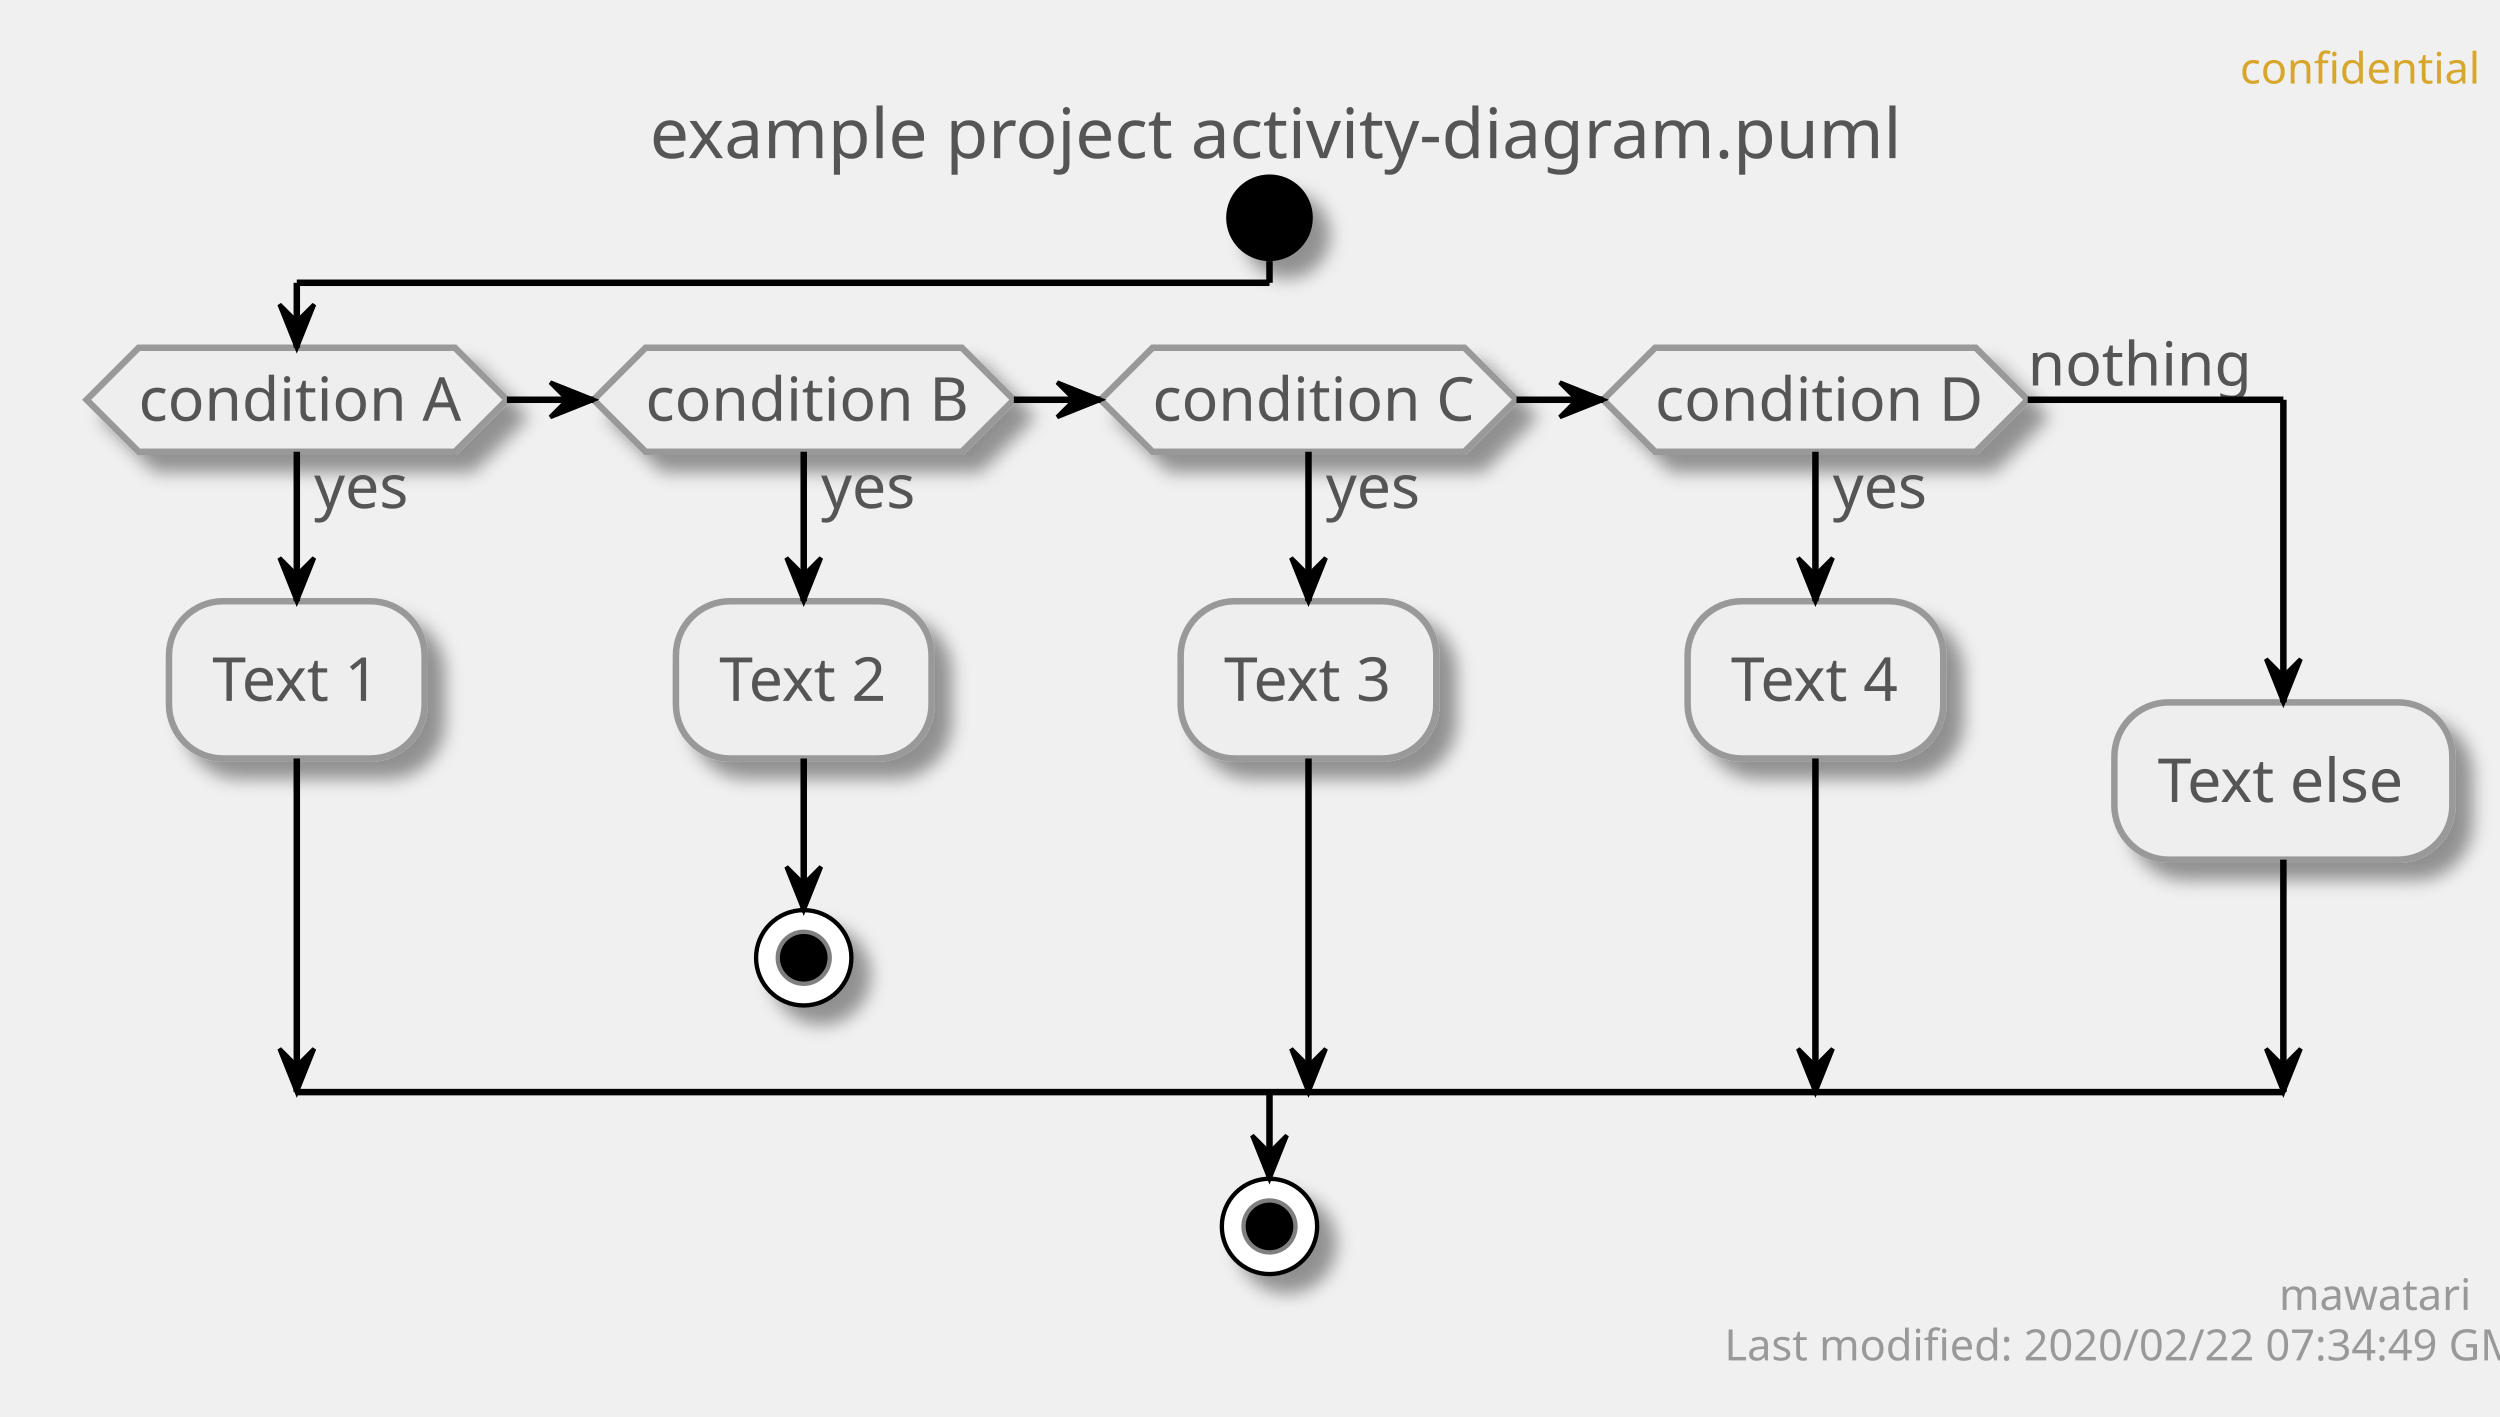
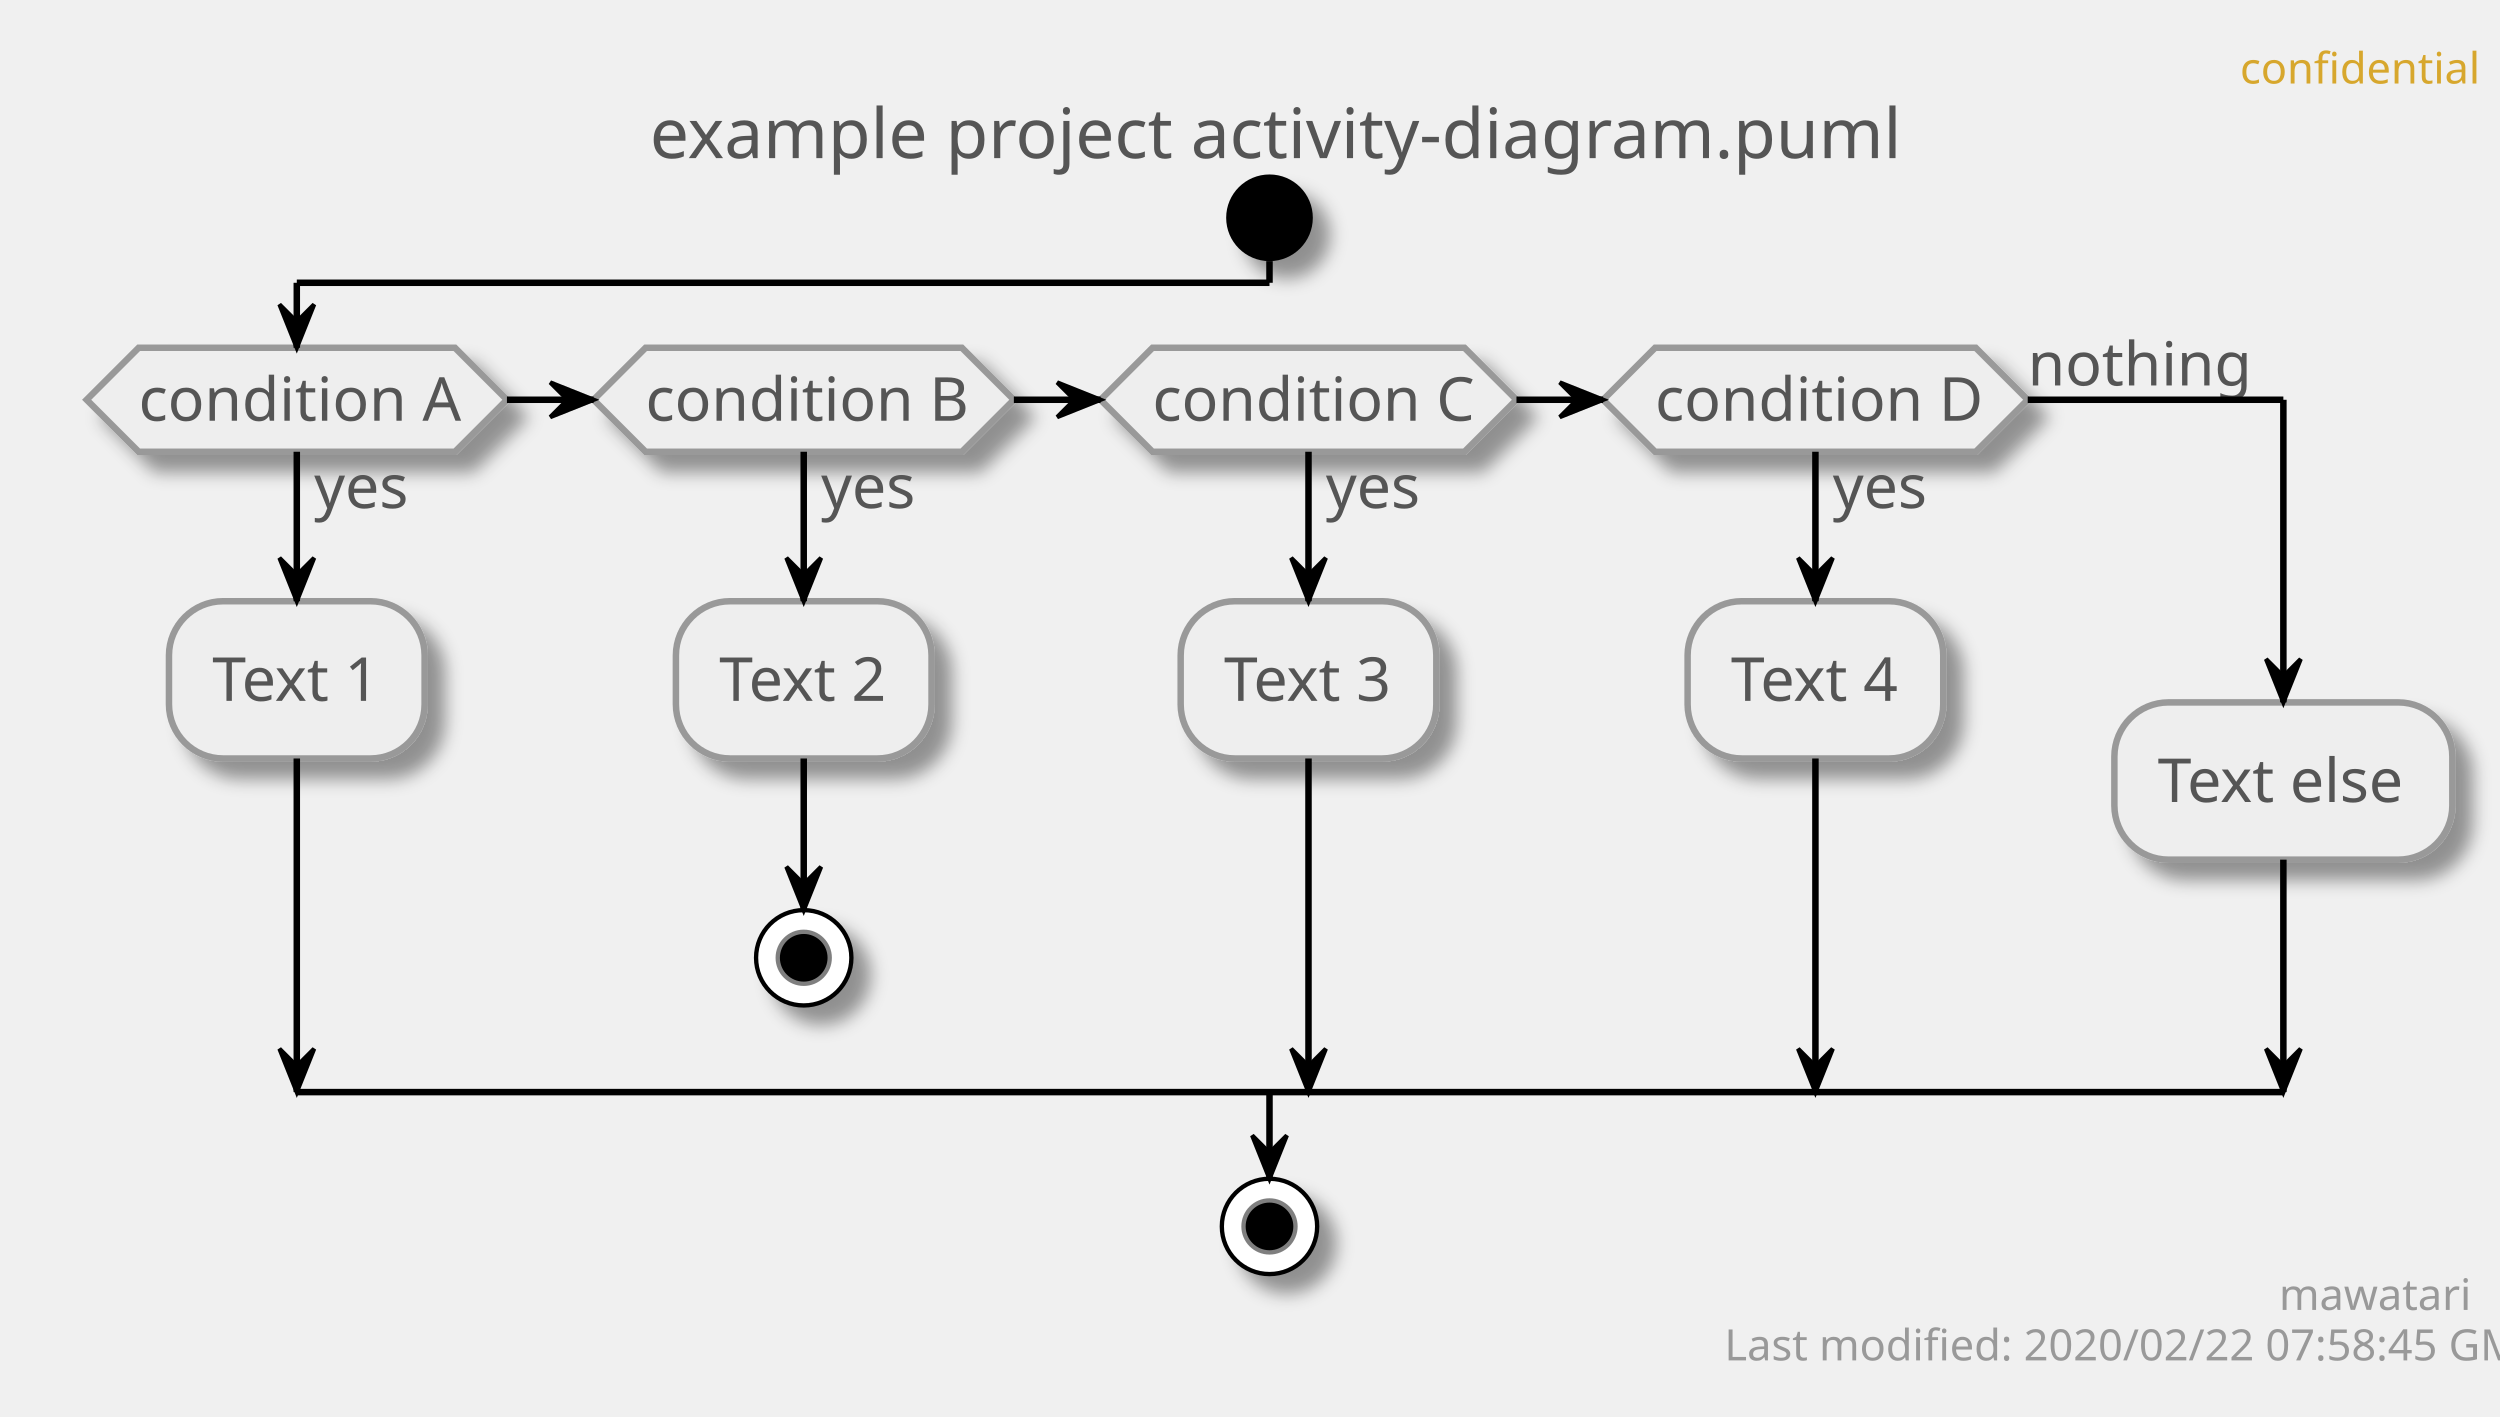
<svg xmlns="http://www.w3.org/2000/svg" contentScriptType="application/ecmascript" contentStyleType="text/css" height="327px" preserveAspectRatio="none" style="width:577px;height:327px;" version="1.1" viewBox="0 0 577 327" width="577px" zoomAndPan="magnify">
  <defs>
-     <filter height="300%" id="f158kjizs9tkmk" width="300%" x="-1" y="-1">
+     <filter height="300%" id="f19d2gcayy8l82" width="300%" x="-1" y="-1">
      <feGaussianBlur result="blurOut" stdDeviation="2.0" />
      <feColorMatrix in="blurOut" result="blurOut2" type="matrix" values="0 0 0 0 0 0 0 0 0 0 0 0 0 0 0 0 0 0 .4 0" />
      <feOffset dx="4.0" dy="4.0" in="blurOut2" result="blurOut3" />
      <feBlend in="SourceGraphic" in2="blurOut3" mode="normal" />
    </filter>
  </defs>
  <g>
    <text fill="#D7A72D" font-family="sans-serif" font-size="10" lengthAdjust="spacingAndGlyphs" textLength="48" x="517" y="19.282">confidential</text>
    <text fill="#555555" font-family="sans-serif" font-size="16" lengthAdjust="spacingAndGlyphs" textLength="275" x="150" y="36.492">example project activity-diagram.puml</text>
-     <ellipse cx="293" cy="50.266" fill="#000000" filter="url(#f158kjizs9tkmk)" rx="10" ry="10" style="stroke: none; stroke-width: 1.0;" />
-     <polygon fill="#EEEEEE" filter="url(#f158kjizs9tkmk)" points="32,80.266,105,80.266,117,92.266,105,104.266,32,104.266,20,92.266,32,80.266" style="stroke: #999999; stroke-width: 1.5;" />
+     <ellipse cx="293" cy="50.266" fill="#000000" filter="url(#f19d2gcayy8l82)" rx="10" ry="10" style="stroke: none; stroke-width: 1.0;" />
+     <polygon fill="#EEEEEE" filter="url(#f19d2gcayy8l82)" points="32,80.266,105,80.266,117,92.266,105,104.266,32,104.266,20,92.266,32,80.266" style="stroke: #999999; stroke-width: 1.5;" />
    <text fill="#555555" font-family="sans-serif" font-size="14" lengthAdjust="spacingAndGlyphs" textLength="22" x="72.5" y="117.261">yes</text>
    <text fill="#555555" font-family="sans-serif" font-size="14" lengthAdjust="spacingAndGlyphs" textLength="73" x="32" y="97.112">condition A</text>
-     <rect fill="#EEEEEE" filter="url(#f158kjizs9tkmk)" height="36.297" rx="12.5" ry="12.5" style="stroke: #999999; stroke-width: 1.5;" width="59" x="39" y="138.761" />
+     <rect fill="#EEEEEE" filter="url(#f19d2gcayy8l82)" height="36.297" rx="12.5" ry="12.5" style="stroke: #999999; stroke-width: 1.5;" width="59" x="39" y="138.761" />
    <text fill="#555555" font-family="sans-serif" font-size="14" lengthAdjust="spacingAndGlyphs" textLength="39" x="49" y="161.756">Text 1</text>
-     <polygon fill="#EEEEEE" filter="url(#f158kjizs9tkmk)" points="149,80.266,222,80.266,234,92.266,222,104.266,149,104.266,137,92.266,149,80.266" style="stroke: #999999; stroke-width: 1.5;" />
+     <polygon fill="#EEEEEE" filter="url(#f19d2gcayy8l82)" points="149,80.266,222,80.266,234,92.266,222,104.266,149,104.266,137,92.266,149,80.266" style="stroke: #999999; stroke-width: 1.5;" />
    <text fill="#555555" font-family="sans-serif" font-size="14" lengthAdjust="spacingAndGlyphs" textLength="22" x="189.5" y="117.261">yes</text>
    <text fill="#555555" font-family="sans-serif" font-size="14" lengthAdjust="spacingAndGlyphs" textLength="73" x="149" y="97.112">condition B</text>
-     <rect fill="#EEEEEE" filter="url(#f158kjizs9tkmk)" height="36.297" rx="12.5" ry="12.5" style="stroke: #999999; stroke-width: 1.5;" width="59" x="156" y="138.761" />
+     <rect fill="#EEEEEE" filter="url(#f19d2gcayy8l82)" height="36.297" rx="12.5" ry="12.5" style="stroke: #999999; stroke-width: 1.5;" width="59" x="156" y="138.761" />
    <text fill="#555555" font-family="sans-serif" font-size="14" lengthAdjust="spacingAndGlyphs" textLength="39" x="166" y="161.756">Text 2</text>
-     <ellipse cx="185.5" cy="221.058" fill="#FFFFFF" filter="url(#f158kjizs9tkmk)" rx="11" ry="11" style="stroke: #000000; stroke-width: 1.0;" />
+     <ellipse cx="185.5" cy="221.058" fill="#FFFFFF" filter="url(#f19d2gcayy8l82)" rx="11" ry="11" style="stroke: #000000; stroke-width: 1.0;" />
    <ellipse cx="185.5" cy="221.058" fill="#000000" rx="6" ry="6" style="stroke: #7F7F7F; stroke-width: 1.0;" />
-     <polygon fill="#EEEEEE" filter="url(#f158kjizs9tkmk)" points="266,80.266,338,80.266,350,92.266,338,104.266,266,104.266,254,92.266,266,80.266" style="stroke: #999999; stroke-width: 1.5;" />
+     <polygon fill="#EEEEEE" filter="url(#f19d2gcayy8l82)" points="266,80.266,338,80.266,350,92.266,338,104.266,266,104.266,254,92.266,266,80.266" style="stroke: #999999; stroke-width: 1.5;" />
    <text fill="#555555" font-family="sans-serif" font-size="14" lengthAdjust="spacingAndGlyphs" textLength="22" x="306" y="117.261">yes</text>
    <text fill="#555555" font-family="sans-serif" font-size="14" lengthAdjust="spacingAndGlyphs" textLength="72" x="266" y="97.112">condition C</text>
-     <rect fill="#EEEEEE" filter="url(#f158kjizs9tkmk)" height="36.297" rx="12.5" ry="12.5" style="stroke: #999999; stroke-width: 1.5;" width="59" x="272.5" y="138.761" />
+     <rect fill="#EEEEEE" filter="url(#f19d2gcayy8l82)" height="36.297" rx="12.5" ry="12.5" style="stroke: #999999; stroke-width: 1.5;" width="59" x="272.5" y="138.761" />
    <text fill="#555555" font-family="sans-serif" font-size="14" lengthAdjust="spacingAndGlyphs" textLength="39" x="282.5" y="161.756">Text 3</text>
-     <polygon fill="#EEEEEE" filter="url(#f158kjizs9tkmk)" points="382,80.266,456,80.266,468,92.266,456,104.266,382,104.266,370,92.266,382,80.266" style="stroke: #999999; stroke-width: 1.5;" />
+     <polygon fill="#EEEEEE" filter="url(#f19d2gcayy8l82)" points="382,80.266,456,80.266,468,92.266,456,104.266,382,104.266,370,92.266,382,80.266" style="stroke: #999999; stroke-width: 1.5;" />
    <text fill="#555555" font-family="sans-serif" font-size="14" lengthAdjust="spacingAndGlyphs" textLength="22" x="423" y="117.261">yes</text>
    <text fill="#555555" font-family="sans-serif" font-size="14" lengthAdjust="spacingAndGlyphs" textLength="74" x="382" y="97.112">condition D</text>
    <text fill="#555555" font-family="sans-serif" font-size="14" lengthAdjust="spacingAndGlyphs" textLength="48" x="468" y="88.964">nothing</text>
-     <rect fill="#EEEEEE" filter="url(#f158kjizs9tkmk)" height="36.297" rx="12.5" ry="12.5" style="stroke: #999999; stroke-width: 1.5;" width="59" x="389.5" y="138.761" />
+     <rect fill="#EEEEEE" filter="url(#f19d2gcayy8l82)" height="36.297" rx="12.5" ry="12.5" style="stroke: #999999; stroke-width: 1.5;" width="59" x="389.5" y="138.761" />
    <text fill="#555555" font-family="sans-serif" font-size="14" lengthAdjust="spacingAndGlyphs" textLength="39" x="399.5" y="161.756">Text 4</text>
-     <rect fill="#EEEEEE" filter="url(#f158kjizs9tkmk)" height="36.297" rx="12.5" ry="12.5" style="stroke: #999999; stroke-width: 1.5;" width="78" x="488" y="162.112" />
+     <rect fill="#EEEEEE" filter="url(#f19d2gcayy8l82)" height="36.297" rx="12.5" ry="12.5" style="stroke: #999999; stroke-width: 1.5;" width="78" x="488" y="162.112" />
    <text fill="#555555" font-family="sans-serif" font-size="14" lengthAdjust="spacingAndGlyphs" textLength="58" x="498" y="185.107">Text else</text>
-     <ellipse cx="293" cy="283.058" fill="#FFFFFF" filter="url(#f158kjizs9tkmk)" rx="11" ry="11" style="stroke: #000000; stroke-width: 1.0;" />
+     <ellipse cx="293" cy="283.058" fill="#FFFFFF" filter="url(#f19d2gcayy8l82)" rx="11" ry="11" style="stroke: #000000; stroke-width: 1.0;" />
    <ellipse cx="293" cy="283.058" fill="#000000" rx="6" ry="6" style="stroke: #7F7F7F; stroke-width: 1.0;" />
    <line style="stroke: #000000; stroke-width: 1.5;" x1="185.5" x2="185.5" y1="175.058" y2="210.058" />
    <polygon fill="#000000" points="181.5,200.058,185.5,210.058,189.5,200.058,185.5,204.058" style="stroke: #000000; stroke-width: 1.0;" />
    <line style="stroke: #000000; stroke-width: 1.5;" x1="68.5" x2="68.5" y1="104.266" y2="138.761" />
    <polygon fill="#000000" points="64.5,128.761,68.5,138.761,72.5,128.761,68.5,132.761" style="stroke: #000000; stroke-width: 1.0;" />
    <line style="stroke: #000000; stroke-width: 1.5;" x1="68.5" x2="68.5" y1="175.058" y2="252.058" />
    <polygon fill="#000000" points="64.5,242.058,68.5,252.058,72.5,242.058,68.5,246.058" style="stroke: #000000; stroke-width: 1.0;" />
    <line style="stroke: #000000; stroke-width: 1.5;" x1="185.5" x2="185.5" y1="104.266" y2="138.761" />
    <polygon fill="#000000" points="181.5,128.761,185.5,138.761,189.5,128.761,185.5,132.761" style="stroke: #000000; stroke-width: 1.0;" />
    <line style="stroke: #000000; stroke-width: 1.5;" x1="302" x2="302" y1="104.266" y2="138.761" />
    <polygon fill="#000000" points="298,128.761,302,138.761,306,128.761,302,132.761" style="stroke: #000000; stroke-width: 1.0;" />
    <line style="stroke: #000000; stroke-width: 1.5;" x1="302" x2="302" y1="175.058" y2="252.058" />
    <polygon fill="#000000" points="298,242.058,302,252.058,306,242.058,302,246.058" style="stroke: #000000; stroke-width: 1.0;" />
    <line style="stroke: #000000; stroke-width: 1.5;" x1="419" x2="419" y1="104.266" y2="138.761" />
    <polygon fill="#000000" points="415,128.761,419,138.761,423,128.761,419,132.761" style="stroke: #000000; stroke-width: 1.0;" />
    <line style="stroke: #000000; stroke-width: 1.5;" x1="419" x2="419" y1="175.058" y2="252.058" />
    <polygon fill="#000000" points="415,242.058,419,252.058,423,242.058,419,246.058" style="stroke: #000000; stroke-width: 1.0;" />
    <line style="stroke: #000000; stroke-width: 1.5;" x1="117" x2="137" y1="92.266" y2="92.266" />
    <polygon fill="#000000" points="127,88.266,137,92.266,127,96.266,131,92.266" style="stroke: #000000; stroke-width: 1.0;" />
    <line style="stroke: #000000; stroke-width: 1.5;" x1="234" x2="254" y1="92.266" y2="92.266" />
    <polygon fill="#000000" points="244,88.266,254,92.266,244,96.266,248,92.266" style="stroke: #000000; stroke-width: 1.0;" />
    <line style="stroke: #000000; stroke-width: 1.5;" x1="350" x2="370" y1="92.266" y2="92.266" />
    <polygon fill="#000000" points="360,88.266,370,92.266,360,96.266,364,92.266" style="stroke: #000000; stroke-width: 1.0;" />
    <line style="stroke: #000000; stroke-width: 1.5;" x1="293" x2="293" y1="60.266" y2="65.266" />
    <line style="stroke: #000000; stroke-width: 1.5;" x1="293" x2="68.5" y1="65.266" y2="65.266" />
    <line style="stroke: #000000; stroke-width: 1.5;" x1="68.5" x2="68.5" y1="65.266" y2="80.266" />
    <polygon fill="#000000" points="64.5,70.266,68.5,80.266,72.5,70.266,68.5,74.266" style="stroke: #000000; stroke-width: 1.0;" />
    <line style="stroke: #000000; stroke-width: 1.5;" x1="468" x2="527" y1="92.266" y2="92.266" />
    <line style="stroke: #000000; stroke-width: 1.5;" x1="527" x2="527" y1="92.266" y2="162.112" />
    <polygon fill="#000000" points="523,152.112,527,162.112,531,152.112,527,156.112" style="stroke: #000000; stroke-width: 1.0;" />
    <line style="stroke: #000000; stroke-width: 1.5;" x1="527" x2="527" y1="198.409" y2="252.058" />
    <polygon fill="#000000" points="523,242.058,527,252.058,531,242.058,527,246.058" style="stroke: #000000; stroke-width: 1.0;" />
    <line style="stroke: #000000; stroke-width: 1.5;" x1="68.5" x2="527" y1="252.058" y2="252.058" />
    <line style="stroke: #000000; stroke-width: 1.5;" x1="293" x2="293" y1="252.058" y2="272.058" />
    <polygon fill="#000000" points="289,262.058,293,272.058,297,262.058,293,266.058" style="stroke: #000000; stroke-width: 1.0;" />
    <text fill="#999999" font-family="sans-serif" font-size="10" lengthAdjust="spacingAndGlyphs" textLength="39" x="526" y="302.34">mawatari</text>
-     <text fill="#999999" font-family="sans-serif" font-size="10" lengthAdjust="spacingAndGlyphs" textLength="167" x="398" y="313.981">Last modified: 2020/02/22 07:34:49 GMT</text>
+     <text fill="#999999" font-family="sans-serif" font-size="10" lengthAdjust="spacingAndGlyphs" textLength="167" x="398" y="313.981">Last modified: 2020/02/22 07:58:45 GMT</text>
  </g>
</svg>
